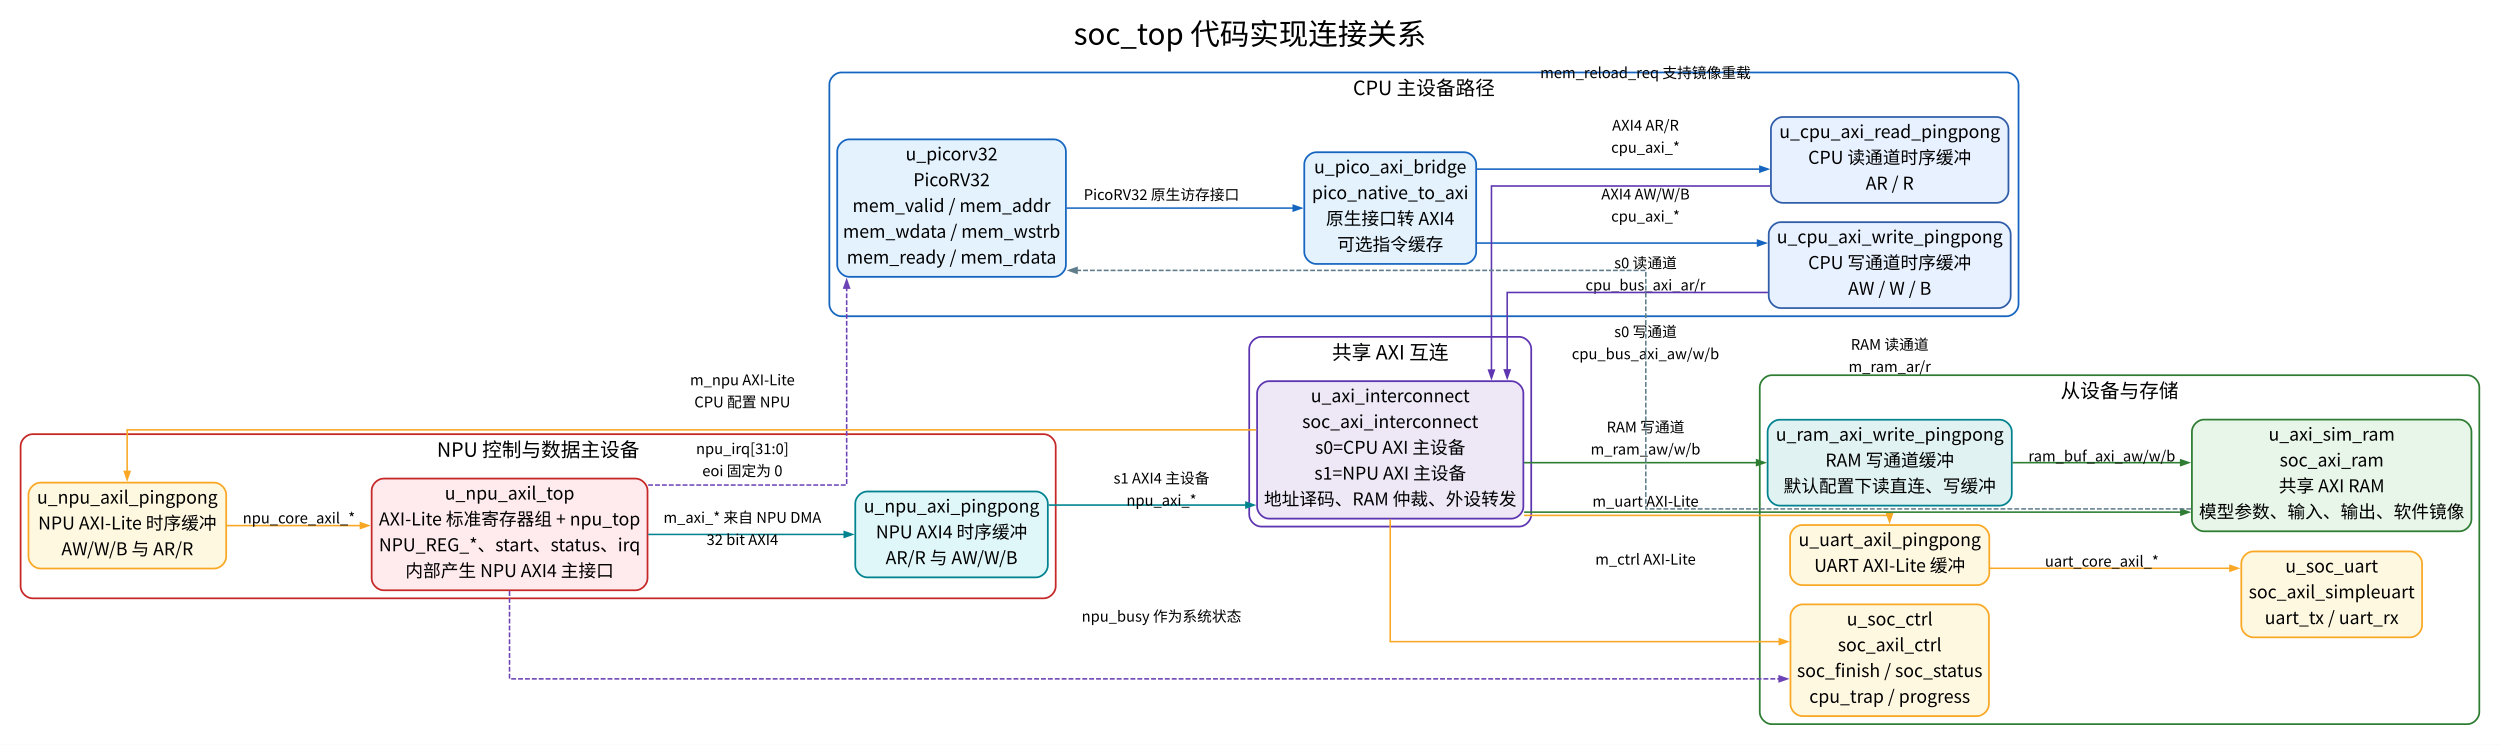
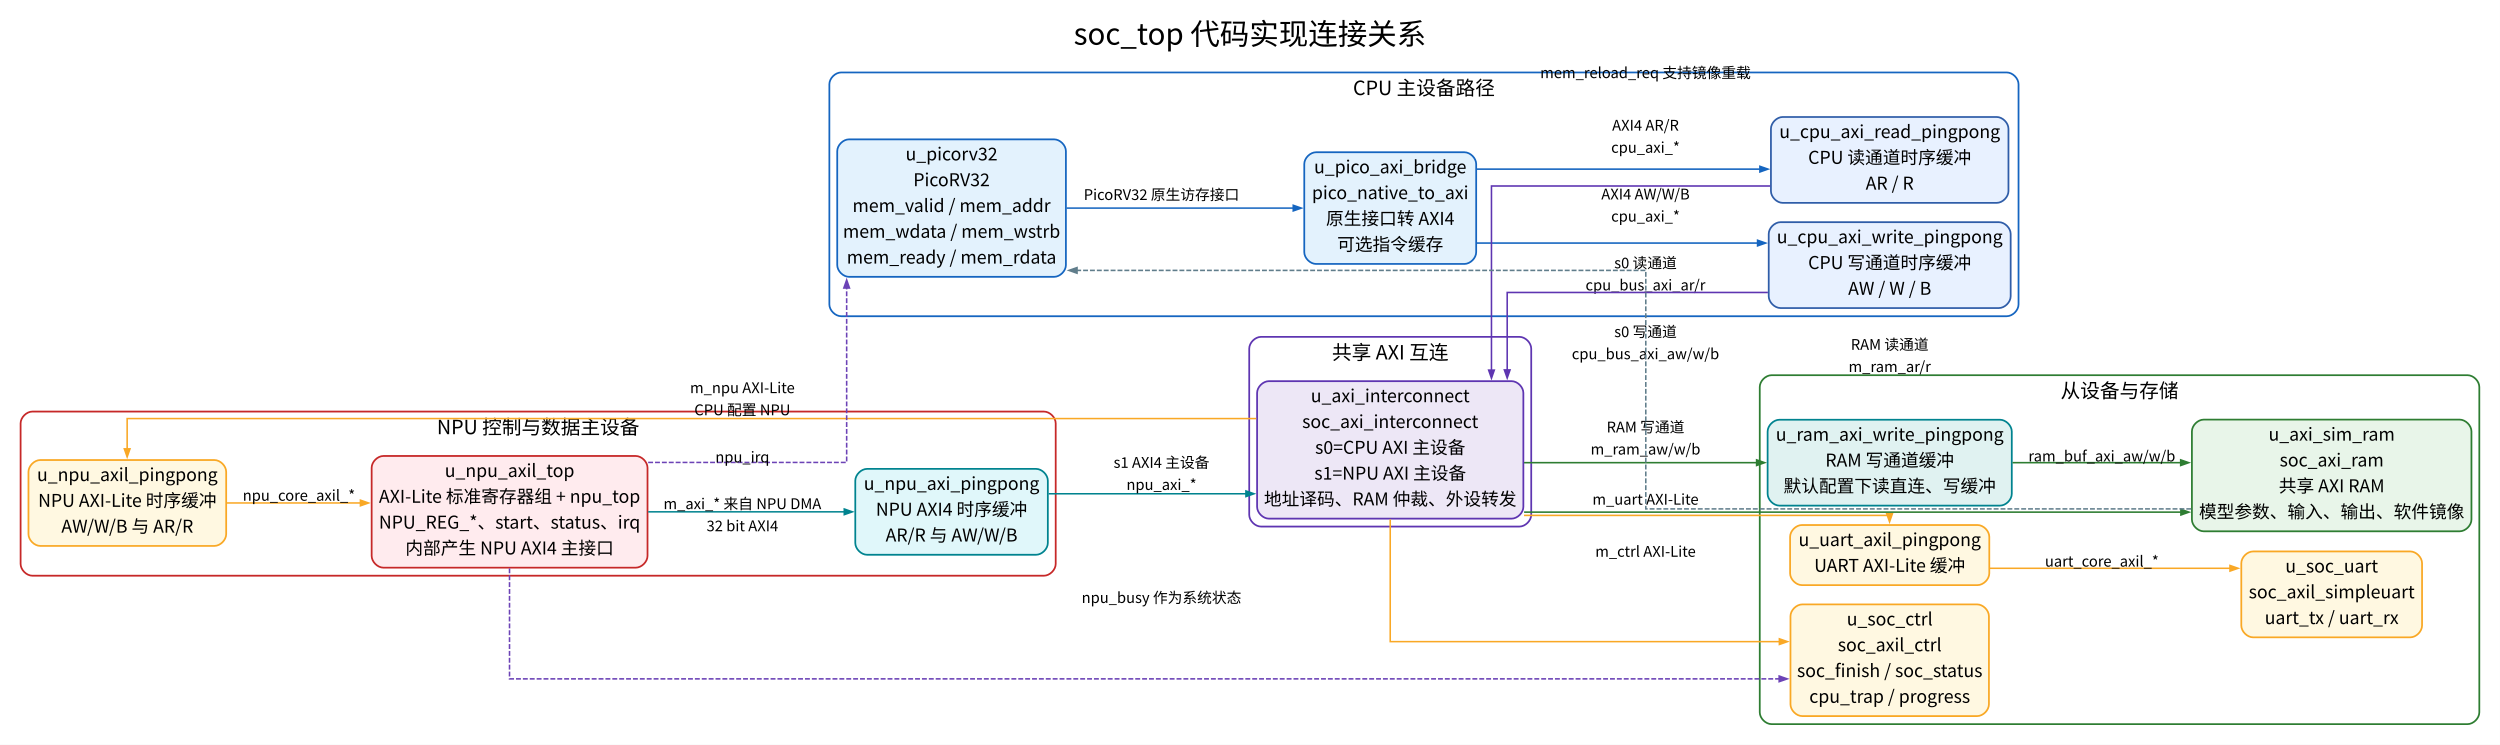
<svg xmlns="http://www.w3.org/2000/svg" width="5652pt" height="1684pt" viewBox="0.00 0.00 5652.00 1684.00">
  <g id="graph0" class="graph" transform="scale(2.22222 2.22222) rotate(0) translate(12.96 744.71)">
    <polygon fill="white" stroke="none" points="-12.96,12.96 -12.96,-744.71 2530.36,-744.71 2530.36,12.96 -12.96,12.96" />
    <text xml:space="preserve" text-anchor="middle" x="1258.7" y="-699.25" font-family="Noto Sans CJK SC" font-size="30.00">soc_top 代码实现连接关系</text>
    <g id="clust1" class="cluster">
      <path fill="white" stroke="#1565c0" stroke-width="1.8" d="M842.8,-423C842.8,-423 2028.62,-423 2028.62,-423 2034.62,-423 2040.62,-429 2040.62,-435 2040.62,-435 2040.62,-659 2040.62,-659 2040.62,-665 2034.62,-671 2028.62,-671 2028.62,-671 842.8,-671 842.8,-671 836.8,-671 830.8,-665 830.8,-659 830.8,-659 830.8,-435 830.8,-435 830.8,-429 836.8,-423 842.8,-423" />
      <text xml:space="preserve" text-anchor="middle" x="1435.71" y="-648" font-family="Noto Sans CJK SC" font-size="20.00">CPU 主设备路径</text>
    </g>
    <g id="clust2" class="cluster">
      <path fill="white" stroke="#5e35b1" stroke-width="1.8" d="M1269.95,-209C1269.95,-209 1532.85,-209 1532.85,-209 1538.85,-209 1544.85,-215 1544.85,-221 1544.85,-221 1544.85,-390 1544.85,-390 1544.85,-396 1538.85,-402 1532.85,-402 1532.85,-402 1269.95,-402 1269.95,-402 1263.95,-402 1257.95,-396 1257.95,-390 1257.95,-390 1257.95,-221 1257.95,-221 1257.95,-215 1263.95,-209 1269.95,-209" />
      <text xml:space="preserve" text-anchor="middle" x="1401.4" y="-379" font-family="Noto Sans CJK SC" font-size="20.00">共享 AXI 互连</text>
    </g>
    <g id="clust3" class="cluster">
-       <path fill="white" stroke="#c62828" stroke-width="1.8" d="M20,-136C20,-136 1049.07,-136 1049.07,-136 1055.07,-136 1061.07,-142 1061.07,-148 1061.07,-148 1061.07,-291 1061.07,-291 1061.07,-297 1055.07,-303 1049.07,-303 1049.07,-303 20,-303 20,-303 14,-303 8,-297 8,-291 8,-291 8,-148 8,-148 8,-142 14,-136 20,-136" />
-       <text xml:space="preserve" text-anchor="middle" x="534.54" y="-280" font-family="Noto Sans CJK SC" font-size="20.00">NPU 控制与数据主设备</text>
+       <path fill="white" stroke="#c62828" stroke-width="1.8" d="M20,-159C20,-159 1049.07,-159 1049.07,-159 1055.07,-159 1061.07,-165 1061.07,-171 1061.07,-171 1061.07,-314 1061.07,-314 1061.07,-320 1055.07,-326 1049.07,-326 1049.07,-326 20,-326 20,-326 14,-326 8,-320 8,-314 8,-314 8,-171 8,-171 8,-165 14,-159 20,-159" />
+       <text xml:space="preserve" text-anchor="middle" x="534.54" y="-303" font-family="Noto Sans CJK SC" font-size="20.00">NPU 控制与数据主设备</text>
    </g>
    <g id="clust4" class="cluster">
      <path fill="white" stroke="#2e7d32" stroke-width="1.8" d="M1789.35,-8C1789.35,-8 2497.4,-8 2497.4,-8 2503.4,-8 2509.4,-14 2509.4,-20 2509.4,-20 2509.4,-351 2509.4,-351 2509.4,-357 2503.4,-363 2497.4,-363 2497.4,-363 1789.35,-363 1789.35,-363 1783.35,-363 1777.35,-357 1777.35,-351 1777.35,-351 1777.35,-20 1777.35,-20 1777.35,-14 1783.35,-8 1789.35,-8" />
      <text xml:space="preserve" text-anchor="middle" x="2143.37" y="-340" font-family="Noto Sans CJK SC" font-size="20.00">从设备与存储</text>
    </g>
    <g id="node1" class="node">
      <path fill="#e3f2fd" stroke="#1565c0" stroke-width="1.8" d="M1059.45,-602.94C1059.45,-602.94 850.8,-602.94 850.8,-602.94 844.8,-602.94 838.8,-596.94 838.8,-590.94 838.8,-590.94 838.8,-475.06 838.8,-475.06 838.8,-469.06 844.8,-463.06 850.8,-463.06 850.8,-463.06 1059.45,-463.06 1059.45,-463.06 1065.45,-463.06 1071.45,-469.06 1071.45,-475.06 1071.45,-475.06 1071.45,-590.94 1071.45,-590.94 1071.45,-596.94 1065.45,-602.94 1059.45,-602.94" />
      <text xml:space="preserve" text-anchor="middle" x="955.12" y="-581.52" font-family="Noto Sans CJK SC" font-size="18.00">u_picorv32</text>
      <text xml:space="preserve" text-anchor="middle" x="955.12" y="-555.27" font-family="Noto Sans CJK SC" font-size="18.00">PicoRV32</text>
      <text xml:space="preserve" text-anchor="middle" x="955.12" y="-529.02" font-family="Noto Sans CJK SC" font-size="18.00">mem_valid / mem_addr</text>
      <text xml:space="preserve" text-anchor="middle" x="955.12" y="-502.77" font-family="Noto Sans CJK SC" font-size="18.00">mem_wdata / mem_wstrb</text>
      <text xml:space="preserve" text-anchor="middle" x="955.12" y="-476.52" font-family="Noto Sans CJK SC" font-size="18.00">mem_ready / mem_rdata</text>
    </g>
    <g id="node2" class="node">
      <path fill="#e3f2fd" stroke="#1565c0" stroke-width="1.8" d="M1476.85,-589.82C1476.85,-589.82 1325.95,-589.82 1325.95,-589.82 1319.95,-589.82 1313.95,-583.82 1313.95,-577.82 1313.95,-577.82 1313.95,-488.18 1313.95,-488.18 1313.95,-482.18 1319.95,-476.18 1325.95,-476.18 1325.95,-476.18 1476.85,-476.18 1476.85,-476.18 1482.85,-476.18 1488.85,-482.18 1488.85,-488.18 1488.85,-488.18 1488.85,-577.82 1488.85,-577.82 1488.85,-583.82 1482.85,-589.82 1476.85,-589.82" />
      <text xml:space="preserve" text-anchor="middle" x="1401.4" y="-568.4" font-family="Noto Sans CJK SC" font-size="18.00">u_pico_axi_bridge</text>
      <text xml:space="preserve" text-anchor="middle" x="1401.4" y="-542.15" font-family="Noto Sans CJK SC" font-size="18.00">pico_native_to_axi</text>
      <text xml:space="preserve" text-anchor="middle" x="1401.4" y="-515.9" font-family="Noto Sans CJK SC" font-size="18.00">原生接口转 AXI4</text>
      <text xml:space="preserve" text-anchor="middle" x="1401.4" y="-489.65" font-family="Noto Sans CJK SC" font-size="18.00">可选指令缓存</text>
    </g>
    <g id="edge1" class="edge">
      <path fill="none" stroke="#1565c0" stroke-width="1.6" d="M1072.09,-533C1072.09,-533 1302.75,-533 1302.75,-533" />
      <polygon fill="#1565c0" stroke="#1565c0" stroke-width="1.6" points="1302.75,-535.87 1310.95,-533 1302.75,-530.13 1302.75,-535.87" />
      <text xml:space="preserve" text-anchor="middle" x="1168.7" y="-541.25" font-family="Noto Sans CJK SC" font-size="15.00">PicoRV32 原生访存接口</text>
    </g>
    <g id="node3" class="node">
      <path fill="#e8f1ff" stroke="#2f5da8" stroke-width="1.8" d="M2018.37,-625.69C2018.37,-625.69 1800.72,-625.69 1800.72,-625.69 1794.72,-625.69 1788.72,-619.69 1788.72,-613.69 1788.72,-613.69 1788.72,-550.31 1788.72,-550.31 1788.72,-544.31 1794.72,-538.31 1800.72,-538.31 1800.72,-538.31 2018.37,-538.31 2018.37,-538.31 2024.37,-538.31 2030.37,-544.31 2030.37,-550.31 2030.37,-550.31 2030.37,-613.69 2030.37,-613.69 2030.37,-619.69 2024.37,-625.69 2018.37,-625.69" />
      <text xml:space="preserve" text-anchor="middle" x="1909.55" y="-604.27" font-family="Noto Sans CJK SC" font-size="18.00">u_cpu_axi_read_pingpong</text>
      <text xml:space="preserve" text-anchor="middle" x="1909.55" y="-578.02" font-family="Noto Sans CJK SC" font-size="18.00">CPU 读通道时序缓冲</text>
      <text xml:space="preserve" text-anchor="middle" x="1909.55" y="-551.77" font-family="Noto Sans CJK SC" font-size="18.00">AR / R</text>
    </g>
    <g id="edge2" class="edge">
      <path fill="none" stroke="#1565c0" stroke-width="1.6" d="M1489.62,-572.65C1489.62,-572.65 1777.51,-572.65 1777.51,-572.65" />
      <polygon fill="#1565c0" stroke="#1565c0" stroke-width="1.6" points="1777.51,-575.52 1785.71,-572.65 1777.51,-569.78 1777.51,-575.52" />
      <text xml:space="preserve" text-anchor="middle" x="1661.1" y="-611.75" font-family="Noto Sans CJK SC" font-size="15.00">AXI4 AR/R</text>
      <text xml:space="preserve" text-anchor="middle" x="1661.1" y="-589.25" font-family="Noto Sans CJK SC" font-size="15.00">cpu_axi_*</text>
    </g>
    <g id="node4" class="node">
      <path fill="#e8f1ff" stroke="#2f5da8" stroke-width="1.8" d="M2020.62,-518.69C2020.62,-518.69 1798.47,-518.69 1798.47,-518.69 1792.47,-518.69 1786.47,-512.69 1786.47,-506.69 1786.47,-506.69 1786.47,-443.31 1786.47,-443.31 1786.47,-437.31 1792.47,-431.31 1798.47,-431.31 1798.47,-431.31 2020.62,-431.31 2020.62,-431.31 2026.62,-431.31 2032.62,-437.31 2032.62,-443.31 2032.62,-443.31 2032.62,-506.69 2032.62,-506.69 2032.62,-512.69 2026.62,-518.69 2020.62,-518.69" />
      <text xml:space="preserve" text-anchor="middle" x="1909.55" y="-497.27" font-family="Noto Sans CJK SC" font-size="18.00">u_cpu_axi_write_pingpong</text>
      <text xml:space="preserve" text-anchor="middle" x="1909.55" y="-471.02" font-family="Noto Sans CJK SC" font-size="18.00">CPU 写通道时序缓冲</text>
      <text xml:space="preserve" text-anchor="middle" x="1909.55" y="-444.77" font-family="Noto Sans CJK SC" font-size="18.00">AW / W / B</text>
    </g>
    <g id="edge3" class="edge">
      <path fill="none" stroke="#1565c0" stroke-width="1.6" d="M1489.62,-497.44C1489.62,-497.44 1775.13,-497.44 1775.13,-497.44" />
      <polygon fill="#1565c0" stroke="#1565c0" stroke-width="1.6" points="1775.13,-500.31 1783.33,-497.44 1775.13,-494.57 1775.13,-500.31" />
      <text xml:space="preserve" text-anchor="middle" x="1661.1" y="-541.75" font-family="Noto Sans CJK SC" font-size="15.00">AXI4 AW/W/B</text>
      <text xml:space="preserve" text-anchor="middle" x="1661.1" y="-519.25" font-family="Noto Sans CJK SC" font-size="15.00">cpu_axi_*</text>
    </g>
    <g id="node5" class="node">
      <path fill="#ede7f6" stroke="#5e35b1" stroke-width="1.8" d="M1524.85,-356.94C1524.85,-356.94 1277.95,-356.94 1277.95,-356.94 1271.95,-356.94 1265.95,-350.94 1265.95,-344.94 1265.95,-344.94 1265.95,-229.06 1265.95,-229.06 1265.95,-223.06 1271.95,-217.06 1277.95,-217.06 1277.95,-217.06 1524.85,-217.06 1524.85,-217.06 1530.85,-217.06 1536.85,-223.06 1536.85,-229.06 1536.85,-229.06 1536.85,-344.94 1536.85,-344.94 1536.85,-350.94 1530.85,-356.94 1524.85,-356.94" />
      <text xml:space="preserve" text-anchor="middle" x="1401.4" y="-335.52" font-family="Noto Sans CJK SC" font-size="18.00">u_axi_interconnect</text>
      <text xml:space="preserve" text-anchor="middle" x="1401.4" y="-309.27" font-family="Noto Sans CJK SC" font-size="18.00">soc_axi_interconnect</text>
      <text xml:space="preserve" text-anchor="middle" x="1401.4" y="-283.02" font-family="Noto Sans CJK SC" font-size="18.00">s0=CPU AXI 主设备</text>
      <text xml:space="preserve" text-anchor="middle" x="1401.4" y="-256.77" font-family="Noto Sans CJK SC" font-size="18.00">s1=NPU AXI 主设备</text>
      <text xml:space="preserve" text-anchor="middle" x="1401.4" y="-230.53" font-family="Noto Sans CJK SC" font-size="18.00">地址译码、RAM 仲裁、外设转发</text>
    </g>
    <g id="edge4" class="edge">
      <path fill="none" stroke="#5e35b1" stroke-width="1.6" d="M1787.99,-555.48C1668.65,-555.48 1504.4,-555.48 1504.4,-555.48 1504.4,-555.48 1504.4,-368.16 1504.4,-368.16" />
      <polygon fill="#5e35b1" stroke="#5e35b1" stroke-width="1.6" points="1507.27,-368.16 1504.4,-359.96 1501.53,-368.16 1507.27,-368.16" />
      <text xml:space="preserve" text-anchor="middle" x="1661.1" y="-471.75" font-family="Noto Sans CJK SC" font-size="15.00">s0 读通道</text>
      <text xml:space="preserve" text-anchor="middle" x="1661.1" y="-449.25" font-family="Noto Sans CJK SC" font-size="15.00">cpu_bus_axi_ar/r</text>
    </g>
    <g id="edge5" class="edge">
      <path fill="none" stroke="#5e35b1" stroke-width="1.6" d="M1785.62,-447.18C1671.7,-447.18 1520.4,-447.18 1520.4,-447.18 1520.4,-447.18 1520.4,-368.35 1520.4,-368.35" />
      <polygon fill="#5e35b1" stroke="#5e35b1" stroke-width="1.6" points="1523.27,-368.35 1520.4,-360.15 1517.53,-368.35 1523.27,-368.35" />
      <text xml:space="preserve" text-anchor="middle" x="1661.1" y="-401.75" font-family="Noto Sans CJK SC" font-size="15.00">s0 写通道</text>
      <text xml:space="preserve" text-anchor="middle" x="1661.1" y="-379.25" font-family="Noto Sans CJK SC" font-size="15.00">cpu_bus_axi_aw/w/b</text>
    </g>
    <g id="node6" class="node">
-       <path fill="#fff8e1" stroke="#f9a825" stroke-width="1.8" d="M205.15,-253.69C205.15,-253.69 28,-253.69 28,-253.69 22,-253.69 16,-247.69 16,-241.69 16,-241.69 16,-178.31 16,-178.31 16,-172.31 22,-166.31 28,-166.31 28,-166.31 205.15,-166.31 205.15,-166.31 211.15,-166.31 217.15,-172.31 217.15,-178.31 217.15,-178.31 217.15,-241.69 217.15,-241.69 217.15,-247.69 211.15,-253.69 205.15,-253.69" />
-       <text xml:space="preserve" text-anchor="middle" x="116.57" y="-232.28" font-family="Noto Sans CJK SC" font-size="18.00">u_npu_axil_pingpong</text>
-       <text xml:space="preserve" text-anchor="middle" x="116.57" y="-206.03" font-family="Noto Sans CJK SC" font-size="18.00">NPU AXI-Lite 时序缓冲</text>
-       <text xml:space="preserve" text-anchor="middle" x="116.57" y="-179.78" font-family="Noto Sans CJK SC" font-size="18.00">AW/W/B 与 AR/R</text>
+       <path fill="#fff8e1" stroke="#f9a825" stroke-width="1.8" d="M205.15,-276.69C205.15,-276.69 28,-276.69 28,-276.69 22,-276.69 16,-270.69 16,-264.69 16,-264.69 16,-201.31 16,-201.31 16,-195.31 22,-189.31 28,-189.31 28,-189.31 205.15,-189.31 205.15,-189.31 211.15,-189.31 217.15,-195.31 217.15,-201.31 217.15,-201.31 217.15,-264.69 217.15,-264.69 217.15,-270.69 211.15,-276.69 205.15,-276.69" />
+       <text xml:space="preserve" text-anchor="middle" x="116.57" y="-255.28" font-family="Noto Sans CJK SC" font-size="18.00">u_npu_axil_pingpong</text>
+       <text xml:space="preserve" text-anchor="middle" x="116.57" y="-229.03" font-family="Noto Sans CJK SC" font-size="18.00">NPU AXI-Lite 时序缓冲</text>
+       <text xml:space="preserve" text-anchor="middle" x="116.57" y="-202.78" font-family="Noto Sans CJK SC" font-size="18.00">AW/W/B 与 AR/R</text>
    </g>
    <g id="edge6" class="edge">
-       <path fill="none" stroke="#f9a825" stroke-width="1.6" d="M1265.1,-307.38C934.39,-307.38 116.4,-307.38 116.4,-307.38 116.4,-307.38 116.4,-265.04 116.4,-265.04" />
-       <polygon fill="#f9a825" stroke="#f9a825" stroke-width="1.6" points="119.27,-265.04 116.4,-256.84 113.53,-265.04 119.27,-265.04" />
-       <text xml:space="preserve" text-anchor="middle" x="742.3" y="-352.75" font-family="Noto Sans CJK SC" font-size="15.00">m_npu AXI-Lite</text>
-       <text xml:space="preserve" text-anchor="middle" x="742.3" y="-330.25" font-family="Noto Sans CJK SC" font-size="15.00">CPU 配置 NPU</text>
+       <path fill="none" stroke="#f9a825" stroke-width="1.6" d="M1265.1,-318.88C934.39,-318.88 116.4,-318.88 116.4,-318.88 116.4,-318.88 116.4,-288.07 116.4,-288.07" />
+       <polygon fill="#f9a825" stroke="#f9a825" stroke-width="1.6" points="119.27,-288.07 116.4,-279.87 113.53,-288.07 119.27,-288.07" />
+       <text xml:space="preserve" text-anchor="middle" x="742.3" y="-344.75" font-family="Noto Sans CJK SC" font-size="15.00">m_npu AXI-Lite</text>
+       <text xml:space="preserve" text-anchor="middle" x="742.3" y="-322.25" font-family="Noto Sans CJK SC" font-size="15.00">CPU 配置 NPU</text>
    </g>
    <g id="node9" class="node">
      <path fill="#e0f2f1" stroke="#00838f" stroke-width="1.8" d="M2021.75,-317.69C2021.75,-317.69 1797.35,-317.69 1797.35,-317.69 1791.35,-317.69 1785.35,-311.69 1785.35,-305.69 1785.35,-305.69 1785.35,-242.31 1785.35,-242.31 1785.35,-236.31 1791.35,-230.31 1797.35,-230.31 1797.35,-230.31 2021.75,-230.31 2021.75,-230.31 2027.75,-230.31 2033.75,-236.31 2033.75,-242.31 2033.75,-242.31 2033.75,-305.69 2033.75,-305.69 2033.75,-311.69 2027.75,-317.69 2021.75,-317.69" />
      <text xml:space="preserve" text-anchor="middle" x="1909.55" y="-296.27" font-family="Noto Sans CJK SC" font-size="18.00">u_ram_axi_write_pingpong</text>
      <text xml:space="preserve" text-anchor="middle" x="1909.55" y="-270.02" font-family="Noto Sans CJK SC" font-size="18.00">RAM 写通道缓冲</text>
      <text xml:space="preserve" text-anchor="middle" x="1909.55" y="-243.78" font-family="Noto Sans CJK SC" font-size="18.00">默认配置下读直连、写缓冲</text>
    </g>
    <g id="edge11" class="edge">
      <path fill="none" stroke="#2e7d32" stroke-width="1.6" d="M1537.57,-274C1537.57,-274 1774.14,-274 1774.14,-274" />
      <polygon fill="#2e7d32" stroke="#2e7d32" stroke-width="1.6" points="1774.14,-276.87 1782.34,-274 1774.14,-271.13 1774.14,-276.87" />
      <text xml:space="preserve" text-anchor="middle" x="1661.1" y="-304.75" font-family="Noto Sans CJK SC" font-size="15.00">RAM 写通道</text>
      <text xml:space="preserve" text-anchor="middle" x="1661.1" y="-282.25" font-family="Noto Sans CJK SC" font-size="15.00">m_ram_aw/w/b</text>
    </g>
    <g id="node10" class="node">
      <path fill="#e8f5e9" stroke="#2e7d32" stroke-width="1.8" d="M2489.4,-317.82C2489.4,-317.82 2229,-317.82 2229,-317.82 2223,-317.82 2217,-311.82 2217,-305.82 2217,-305.82 2217,-216.18 2217,-216.18 2217,-210.18 2223,-204.18 2229,-204.18 2229,-204.18 2489.4,-204.18 2489.4,-204.18 2495.4,-204.18 2501.4,-210.18 2501.4,-216.18 2501.4,-216.18 2501.4,-305.82 2501.4,-305.82 2501.4,-311.82 2495.4,-317.82 2489.4,-317.82" />
      <text xml:space="preserve" text-anchor="middle" x="2359.2" y="-296.4" font-family="Noto Sans CJK SC" font-size="18.00">u_axi_sim_ram</text>
      <text xml:space="preserve" text-anchor="middle" x="2359.2" y="-270.15" font-family="Noto Sans CJK SC" font-size="18.00">soc_axi_ram</text>
      <text xml:space="preserve" text-anchor="middle" x="2359.2" y="-243.9" font-family="Noto Sans CJK SC" font-size="18.00">共享 AXI RAM</text>
      <text xml:space="preserve" text-anchor="middle" x="2359.2" y="-217.65" font-family="Noto Sans CJK SC" font-size="18.00">模型参数、输入、输出、软件镜像</text>
    </g>
    <g id="edge10" class="edge">
      <path fill="none" stroke="#2e7d32" stroke-width="1.6" d="M1537.61,-223.68C1537.61,-223.68 2205.81,-223.68 2205.81,-223.68" />
      <polygon fill="#2e7d32" stroke="#2e7d32" stroke-width="1.6" points="2205.81,-226.55 2214.01,-223.68 2205.81,-220.81 2205.81,-226.55" />
      <text xml:space="preserve" text-anchor="middle" x="1909.55" y="-388.75" font-family="Noto Sans CJK SC" font-size="15.00">RAM 读通道</text>
      <text xml:space="preserve" text-anchor="middle" x="1909.55" y="-366.25" font-family="Noto Sans CJK SC" font-size="15.00">m_ram_ar/r</text>
    </g>
    <g id="node11" class="node">
      <path fill="#fff8e1" stroke="#f9a825" stroke-width="1.8" d="M1998.87,-210.57C1998.87,-210.57 1820.22,-210.57 1820.22,-210.57 1814.22,-210.57 1808.22,-204.57 1808.22,-198.57 1808.22,-198.57 1808.22,-161.43 1808.22,-161.43 1808.22,-155.43 1814.22,-149.43 1820.22,-149.43 1820.22,-149.43 1998.87,-149.43 1998.87,-149.43 2004.87,-149.43 2010.87,-155.43 2010.87,-161.43 2010.87,-161.43 2010.87,-198.57 2010.87,-198.57 2010.87,-204.57 2004.87,-210.57 1998.87,-210.57" />
      <text xml:space="preserve" text-anchor="middle" x="1909.55" y="-189.15" font-family="Noto Sans CJK SC" font-size="18.00">u_uart_axil_pingpong</text>
      <text xml:space="preserve" text-anchor="middle" x="1909.55" y="-162.9" font-family="Noto Sans CJK SC" font-size="18.00">UART AXI-Lite 缓冲</text>
    </g>
    <g id="edge13" class="edge">
      <path fill="none" stroke="#f9a825" stroke-width="1.6" d="M1537.53,-220.37C1688.01,-220.37 1909.4,-220.37 1909.4,-220.37 1909.4,-220.37 1909.4,-219.47 1909.4,-219.47" />
      <polygon fill="#f9a825" stroke="#f9a825" stroke-width="1.6" points="1912.27,-222.03 1909.4,-213.83 1906.53,-222.03 1912.27,-222.03" />
-       <text xml:space="preserve" text-anchor="middle" x="1661.1" y="-229.25" font-family="Noto Sans CJK SC" font-size="15.00">m_uart AXI-Lite</text>
+       <text xml:space="preserve" text-anchor="middle" x="1661.1" y="-231.25" font-family="Noto Sans CJK SC" font-size="15.00">m_uart AXI-Lite</text>
    </g>
    <g id="node13" class="node">
      <path fill="#fff8e1" stroke="#f9a825" stroke-width="1.8" d="M1998.5,-129.82C1998.5,-129.82 1820.6,-129.82 1820.6,-129.82 1814.6,-129.82 1808.6,-123.82 1808.6,-117.82 1808.6,-117.82 1808.6,-28.18 1808.6,-28.18 1808.6,-22.18 1814.6,-16.18 1820.6,-16.18 1820.6,-16.18 1998.5,-16.18 1998.5,-16.18 2004.5,-16.18 2010.5,-22.18 2010.5,-28.18 2010.5,-28.18 2010.5,-117.82 2010.5,-117.82 2010.5,-123.82 2004.5,-129.82 1998.5,-129.82" />
      <text xml:space="preserve" text-anchor="middle" x="1909.55" y="-108.4" font-family="Noto Sans CJK SC" font-size="18.00">u_soc_ctrl</text>
      <text xml:space="preserve" text-anchor="middle" x="1909.55" y="-82.15" font-family="Noto Sans CJK SC" font-size="18.00">soc_axil_ctrl</text>
      <text xml:space="preserve" text-anchor="middle" x="1909.55" y="-55.9" font-family="Noto Sans CJK SC" font-size="18.00">soc_finish / soc_status</text>
      <text xml:space="preserve" text-anchor="middle" x="1909.55" y="-29.65" font-family="Noto Sans CJK SC" font-size="18.00">cpu_trap / progress</text>
    </g>
    <g id="edge15" class="edge">
      <path fill="none" stroke="#f9a825" stroke-width="1.6" d="M1401.4,-216.3C1401.4,-160.48 1401.4,-91.94 1401.4,-91.94 1401.4,-91.94 1797.32,-91.94 1797.32,-91.94" />
      <polygon fill="#f9a825" stroke="#f9a825" stroke-width="1.6" points="1797.32,-94.81 1805.52,-91.94 1797.32,-89.07 1797.32,-94.81" />
-       <text xml:space="preserve" text-anchor="middle" x="1661.1" y="-170.25" font-family="Noto Sans CJK SC" font-size="15.00">m_ctrl AXI-Lite</text>
+       <text xml:space="preserve" text-anchor="middle" x="1661.1" y="-178.25" font-family="Noto Sans CJK SC" font-size="15.00">m_ctrl AXI-Lite</text>
    </g>
    <g id="node7" class="node">
-       <path fill="#ffebee" stroke="#c62828" stroke-width="1.8" d="M633.8,-257.82C633.8,-257.82 377.15,-257.82 377.15,-257.82 371.15,-257.82 365.15,-251.82 365.15,-245.82 365.15,-245.82 365.15,-156.18 365.15,-156.18 365.15,-150.18 371.15,-144.18 377.15,-144.18 377.15,-144.18 633.8,-144.18 633.8,-144.18 639.8,-144.18 645.8,-150.18 645.8,-156.18 645.8,-156.18 645.8,-245.82 645.8,-245.82 645.8,-251.82 639.8,-257.82 633.8,-257.82" />
-       <text xml:space="preserve" text-anchor="middle" x="505.47" y="-236.4" font-family="Noto Sans CJK SC" font-size="18.00">u_npu_axil_top</text>
-       <text xml:space="preserve" text-anchor="middle" x="505.47" y="-210.15" font-family="Noto Sans CJK SC" font-size="18.00">AXI-Lite 标准寄存器组 + npu_top</text>
-       <text xml:space="preserve" text-anchor="middle" x="505.47" y="-183.9" font-family="Noto Sans CJK SC" font-size="18.00">NPU_REG_*、start、status、irq</text>
-       <text xml:space="preserve" text-anchor="middle" x="505.47" y="-157.65" font-family="Noto Sans CJK SC" font-size="18.00">内部产生 NPU AXI4 主接口</text>
+       <path fill="#ffebee" stroke="#c62828" stroke-width="1.8" d="M633.8,-280.82C633.8,-280.82 377.15,-280.82 377.15,-280.82 371.15,-280.82 365.15,-274.82 365.15,-268.82 365.15,-268.82 365.15,-179.18 365.15,-179.18 365.15,-173.18 371.15,-167.18 377.15,-167.18 377.15,-167.18 633.8,-167.18 633.8,-167.18 639.8,-167.18 645.8,-173.18 645.8,-179.18 645.8,-179.18 645.8,-268.82 645.8,-268.82 645.8,-274.82 639.8,-280.82 633.8,-280.82" />
+       <text xml:space="preserve" text-anchor="middle" x="505.47" y="-259.4" font-family="Noto Sans CJK SC" font-size="18.00">u_npu_axil_top</text>
+       <text xml:space="preserve" text-anchor="middle" x="505.47" y="-233.15" font-family="Noto Sans CJK SC" font-size="18.00">AXI-Lite 标准寄存器组 + npu_top</text>
+       <text xml:space="preserve" text-anchor="middle" x="505.47" y="-206.9" font-family="Noto Sans CJK SC" font-size="18.00">NPU_REG_*、start、status、irq</text>
+       <text xml:space="preserve" text-anchor="middle" x="505.47" y="-180.65" font-family="Noto Sans CJK SC" font-size="18.00">内部产生 NPU AXI4 主接口</text>
    </g>
    <g id="edge7" class="edge">
-       <path fill="none" stroke="#f9a825" stroke-width="1.6" d="M217.99,-210C217.99,-210 353.74,-210 353.74,-210" />
-       <polygon fill="#f9a825" stroke="#f9a825" stroke-width="1.6" points="353.74,-212.87 361.94,-210 353.74,-207.13 353.74,-212.87" />
-       <text xml:space="preserve" text-anchor="middle" x="291.15" y="-212.25" font-family="Noto Sans CJK SC" font-size="15.00">npu_core_axil_*</text>
+       <path fill="none" stroke="#f9a825" stroke-width="1.6" d="M217.99,-233C217.99,-233 353.74,-233 353.74,-233" />
+       <polygon fill="#f9a825" stroke="#f9a825" stroke-width="1.6" points="353.74,-235.87 361.94,-233 353.74,-230.13 353.74,-235.87" />
+       <text xml:space="preserve" text-anchor="middle" x="291.15" y="-235.25" font-family="Noto Sans CJK SC" font-size="15.00">npu_core_axil_*</text>
    </g>
    <g id="edge16" class="edge">
-       <path fill="none" stroke="#6c43b6" stroke-width="1.6" stroke-dasharray="5,2" d="M646.44,-251.26C741.02,-251.26 848.4,-251.26 848.4,-251.26 848.4,-251.26 848.4,-451.65 848.4,-451.65" />
-       <polygon fill="#6c43b6" stroke="#6c43b6" stroke-width="1.6" points="845.53,-451.65 848.4,-459.85 851.27,-451.65 845.53,-451.65" />
-       <text xml:space="preserve" text-anchor="middle" x="742.3" y="-282.75" font-family="Noto Sans CJK SC" font-size="15.00">npu_irq[31:0]</text>
-       <text xml:space="preserve" text-anchor="middle" x="742.3" y="-260.25" font-family="Noto Sans CJK SC" font-size="15.00">eoi 固定为 0</text>
+       <path fill="none" stroke="#6c43b6" stroke-width="1.6" stroke-dasharray="5,2" d="M646.44,-274.26C741.02,-274.26 848.4,-274.26 848.4,-274.26 848.4,-274.26 848.4,-451.68 848.4,-451.68" />
+       <polygon fill="#6c43b6" stroke="#6c43b6" stroke-width="1.6" points="845.53,-451.68 848.4,-459.88 851.27,-451.68 845.53,-451.68" />
+       <text xml:space="preserve" text-anchor="middle" x="742.3" y="-274.25" font-family="Noto Sans CJK SC" font-size="15.00">npu_irq</text>
    </g>
    <g id="node8" class="node">
-       <path fill="#e0f7fa" stroke="#00838f" stroke-width="1.8" d="M1041.07,-244.69C1041.07,-244.69 869.17,-244.69 869.17,-244.69 863.17,-244.69 857.17,-238.69 857.17,-232.69 857.17,-232.69 857.17,-169.31 857.17,-169.31 857.17,-163.31 863.17,-157.31 869.17,-157.31 869.17,-157.31 1041.07,-157.31 1041.07,-157.31 1047.07,-157.31 1053.07,-163.31 1053.07,-169.31 1053.07,-169.31 1053.07,-232.69 1053.07,-232.69 1053.07,-238.69 1047.07,-244.69 1041.07,-244.69" />
-       <text xml:space="preserve" text-anchor="middle" x="955.12" y="-223.28" font-family="Noto Sans CJK SC" font-size="18.00">u_npu_axi_pingpong</text>
-       <text xml:space="preserve" text-anchor="middle" x="955.12" y="-197.03" font-family="Noto Sans CJK SC" font-size="18.00">NPU AXI4 时序缓冲</text>
-       <text xml:space="preserve" text-anchor="middle" x="955.12" y="-170.78" font-family="Noto Sans CJK SC" font-size="18.00">AR/R 与 AW/W/B</text>
+       <path fill="#e0f7fa" stroke="#00838f" stroke-width="1.8" d="M1041.07,-267.69C1041.07,-267.69 869.17,-267.69 869.17,-267.69 863.17,-267.69 857.17,-261.69 857.17,-255.69 857.17,-255.69 857.17,-192.31 857.17,-192.31 857.17,-186.31 863.17,-180.31 869.17,-180.31 869.17,-180.31 1041.07,-180.31 1041.07,-180.31 1047.07,-180.31 1053.07,-186.31 1053.07,-192.31 1053.07,-192.31 1053.07,-255.69 1053.07,-255.69 1053.07,-261.69 1047.07,-267.69 1041.07,-267.69" />
+       <text xml:space="preserve" text-anchor="middle" x="955.12" y="-246.28" font-family="Noto Sans CJK SC" font-size="18.00">u_npu_axi_pingpong</text>
+       <text xml:space="preserve" text-anchor="middle" x="955.12" y="-220.03" font-family="Noto Sans CJK SC" font-size="18.00">NPU AXI4 时序缓冲</text>
+       <text xml:space="preserve" text-anchor="middle" x="955.12" y="-193.78" font-family="Noto Sans CJK SC" font-size="18.00">AR/R 与 AW/W/B</text>
    </g>
    <g id="edge8" class="edge">
-       <path fill="none" stroke="#00838f" stroke-width="1.6" d="M646.51,-201C646.51,-201 845.98,-201 845.98,-201" />
-       <polygon fill="#00838f" stroke="#00838f" stroke-width="1.6" points="845.98,-203.87 854.18,-201 845.98,-198.13 845.98,-203.87" />
-       <text xml:space="preserve" text-anchor="middle" x="742.3" y="-212.75" font-family="Noto Sans CJK SC" font-size="15.00">m_axi_* 来自 NPU DMA</text>
-       <text xml:space="preserve" text-anchor="middle" x="742.3" y="-190.25" font-family="Noto Sans CJK SC" font-size="15.00">32 bit AXI4</text>
+       <path fill="none" stroke="#00838f" stroke-width="1.6" d="M646.51,-224C646.51,-224 845.98,-224 845.98,-224" />
+       <polygon fill="#00838f" stroke="#00838f" stroke-width="1.6" points="845.98,-226.87 854.18,-224 845.98,-221.13 845.98,-226.87" />
+       <text xml:space="preserve" text-anchor="middle" x="742.3" y="-226.75" font-family="Noto Sans CJK SC" font-size="15.00">m_axi_* 来自 NPU DMA</text>
+       <text xml:space="preserve" text-anchor="middle" x="742.3" y="-204.25" font-family="Noto Sans CJK SC" font-size="15.00">32 bit AXI4</text>
    </g>
    <g id="edge17" class="edge">
-       <path fill="none" stroke="#6c43b6" stroke-width="1.6" stroke-dasharray="5,2" d="M505.4,-143.35C505.4,-102.18 505.4,-54.06 505.4,-54.06 505.4,-54.06 1797.1,-54.06 1797.1,-54.06" />
+       <path fill="none" stroke="#6c43b6" stroke-width="1.6" stroke-dasharray="5,2" d="M505.4,-166.47C505.4,-117.17 505.4,-54.06 505.4,-54.06 505.4,-54.06 1797.1,-54.06 1797.1,-54.06" />
      <polygon fill="#6c43b6" stroke="#6c43b6" stroke-width="1.6" points="1797.1,-56.93 1805.3,-54.06 1797.1,-51.19 1797.1,-56.93" />
-       <text xml:space="preserve" text-anchor="middle" x="1168.7" y="-112.25" font-family="Noto Sans CJK SC" font-size="15.00">npu_busy 作为系统状态</text>
+       <text xml:space="preserve" text-anchor="middle" x="1168.7" y="-131.25" font-family="Noto Sans CJK SC" font-size="15.00">npu_busy 作为系统状态</text>
    </g>
    <g id="edge9" class="edge">
-       <path fill="none" stroke="#00838f" stroke-width="1.6" d="M1053.89,-230.88C1053.89,-230.88 1254.62,-230.88 1254.62,-230.88" />
-       <polygon fill="#00838f" stroke="#00838f" stroke-width="1.6" points="1254.62,-233.75 1262.82,-230.88 1254.62,-228.01 1254.62,-233.75" />
-       <text xml:space="preserve" text-anchor="middle" x="1168.7" y="-252.75" font-family="Noto Sans CJK SC" font-size="15.00">s1 AXI4 主设备</text>
-       <text xml:space="preserve" text-anchor="middle" x="1168.7" y="-230.25" font-family="Noto Sans CJK SC" font-size="15.00">npu_axi_*</text>
+       <path fill="none" stroke="#00838f" stroke-width="1.6" d="M1053.89,-242.38C1053.89,-242.38 1254.62,-242.38 1254.62,-242.38" />
+       <polygon fill="#00838f" stroke="#00838f" stroke-width="1.6" points="1254.62,-245.25 1262.82,-242.38 1254.62,-239.51 1254.62,-245.25" />
+       <text xml:space="preserve" text-anchor="middle" x="1168.7" y="-268.75" font-family="Noto Sans CJK SC" font-size="15.00">s1 AXI4 主设备</text>
+       <text xml:space="preserve" text-anchor="middle" x="1168.7" y="-246.25" font-family="Noto Sans CJK SC" font-size="15.00">npu_axi_*</text>
    </g>
    <g id="edge12" class="edge">
      <path fill="none" stroke="#2e7d32" stroke-width="1.6" d="M2034.5,-274C2034.5,-274 2205.58,-274 2205.58,-274" />
      <polygon fill="#2e7d32" stroke="#2e7d32" stroke-width="1.6" points="2205.58,-276.87 2213.78,-274 2205.58,-271.13 2205.58,-276.87" />
      <text xml:space="preserve" text-anchor="middle" x="2125.37" y="-275.25" font-family="Noto Sans CJK SC" font-size="15.00">ram_buf_axi_aw/w/b</text>
    </g>
    <g id="edge18" class="edge">
      <path fill="none" stroke="#607d8b" stroke-width="1.6" stroke-dasharray="5,2" d="M2216.31,-226.99C2012.16,-226.99 1661.4,-226.99 1661.4,-226.99 1661.4,-226.99 1661.4,-469.62 1661.4,-469.62 1661.4,-469.62 1082.77,-469.62 1082.77,-469.62" />
      <polygon fill="#607d8b" stroke="#607d8b" stroke-width="1.6" points="1082.77,-466.75 1074.57,-469.62 1082.77,-472.49 1082.77,-466.75" />
      <text xml:space="preserve" text-anchor="middle" x="1661.1" y="-665.25" font-family="Noto Sans CJK SC" font-size="15.00">mem_reload_req 支持镜像重载</text>
    </g>
    <g id="node12" class="node">
      <path fill="#fff8e1" stroke="#f9a825" stroke-width="1.8" d="M2439.15,-183.69C2439.15,-183.69 2279.25,-183.69 2279.25,-183.69 2273.25,-183.69 2267.25,-177.69 2267.25,-171.69 2267.25,-171.69 2267.25,-108.31 2267.25,-108.31 2267.25,-102.31 2273.25,-96.31 2279.25,-96.31 2279.25,-96.31 2439.15,-96.31 2439.15,-96.31 2445.15,-96.31 2451.15,-102.31 2451.15,-108.31 2451.15,-108.31 2451.15,-171.69 2451.15,-171.69 2451.15,-177.69 2445.15,-183.69 2439.15,-183.69" />
      <text xml:space="preserve" text-anchor="middle" x="2359.2" y="-162.28" font-family="Noto Sans CJK SC" font-size="18.00">u_soc_uart</text>
      <text xml:space="preserve" text-anchor="middle" x="2359.2" y="-136.03" font-family="Noto Sans CJK SC" font-size="18.00">soc_axil_simpleuart</text>
      <text xml:space="preserve" text-anchor="middle" x="2359.2" y="-109.78" font-family="Noto Sans CJK SC" font-size="18.00">uart_tx / uart_rx</text>
    </g>
    <g id="edge14" class="edge">
      <path fill="none" stroke="#f9a825" stroke-width="1.6" d="M2011.58,-166.56C2011.58,-166.56 2255.75,-166.56 2255.75,-166.56" />
      <polygon fill="#f9a825" stroke="#f9a825" stroke-width="1.6" points="2255.75,-169.43 2263.95,-166.56 2255.75,-163.69 2255.75,-169.43" />
      <text xml:space="preserve" text-anchor="middle" x="2125.37" y="-168.25" font-family="Noto Sans CJK SC" font-size="15.00">uart_core_axil_*</text>
    </g>
  </g>
</svg>
